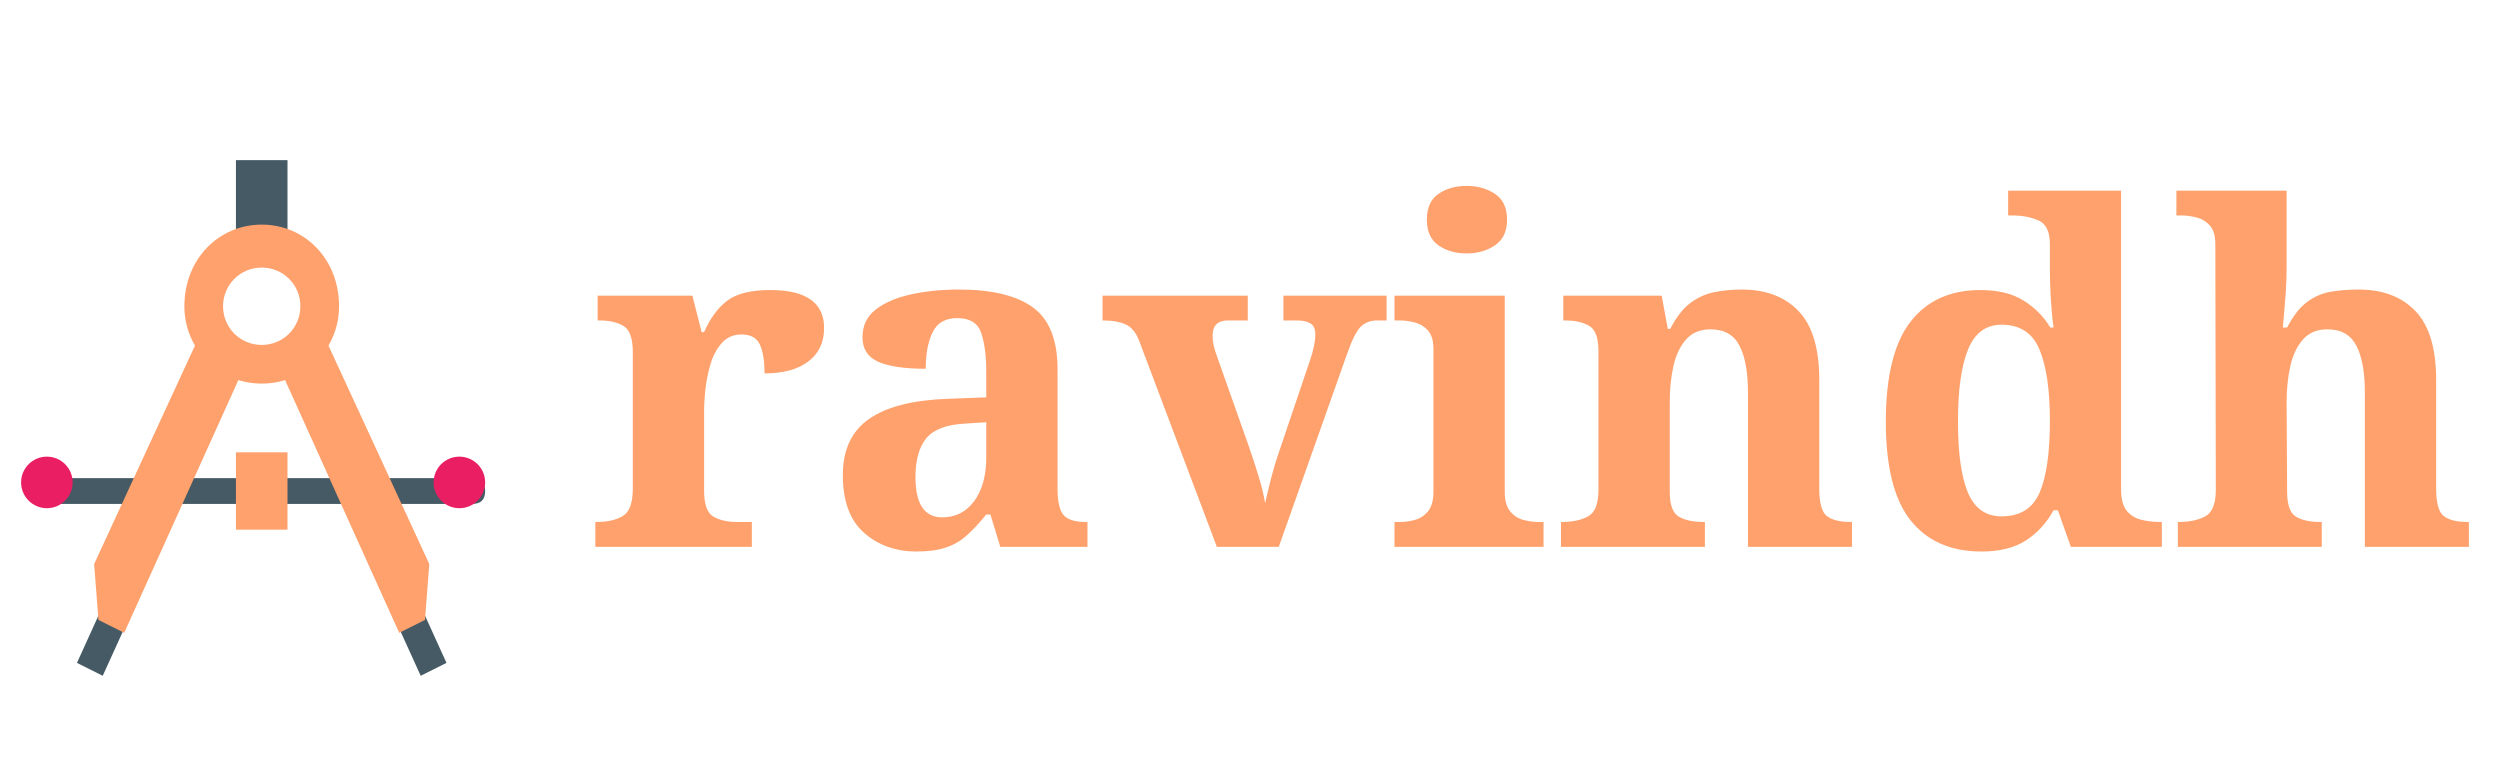
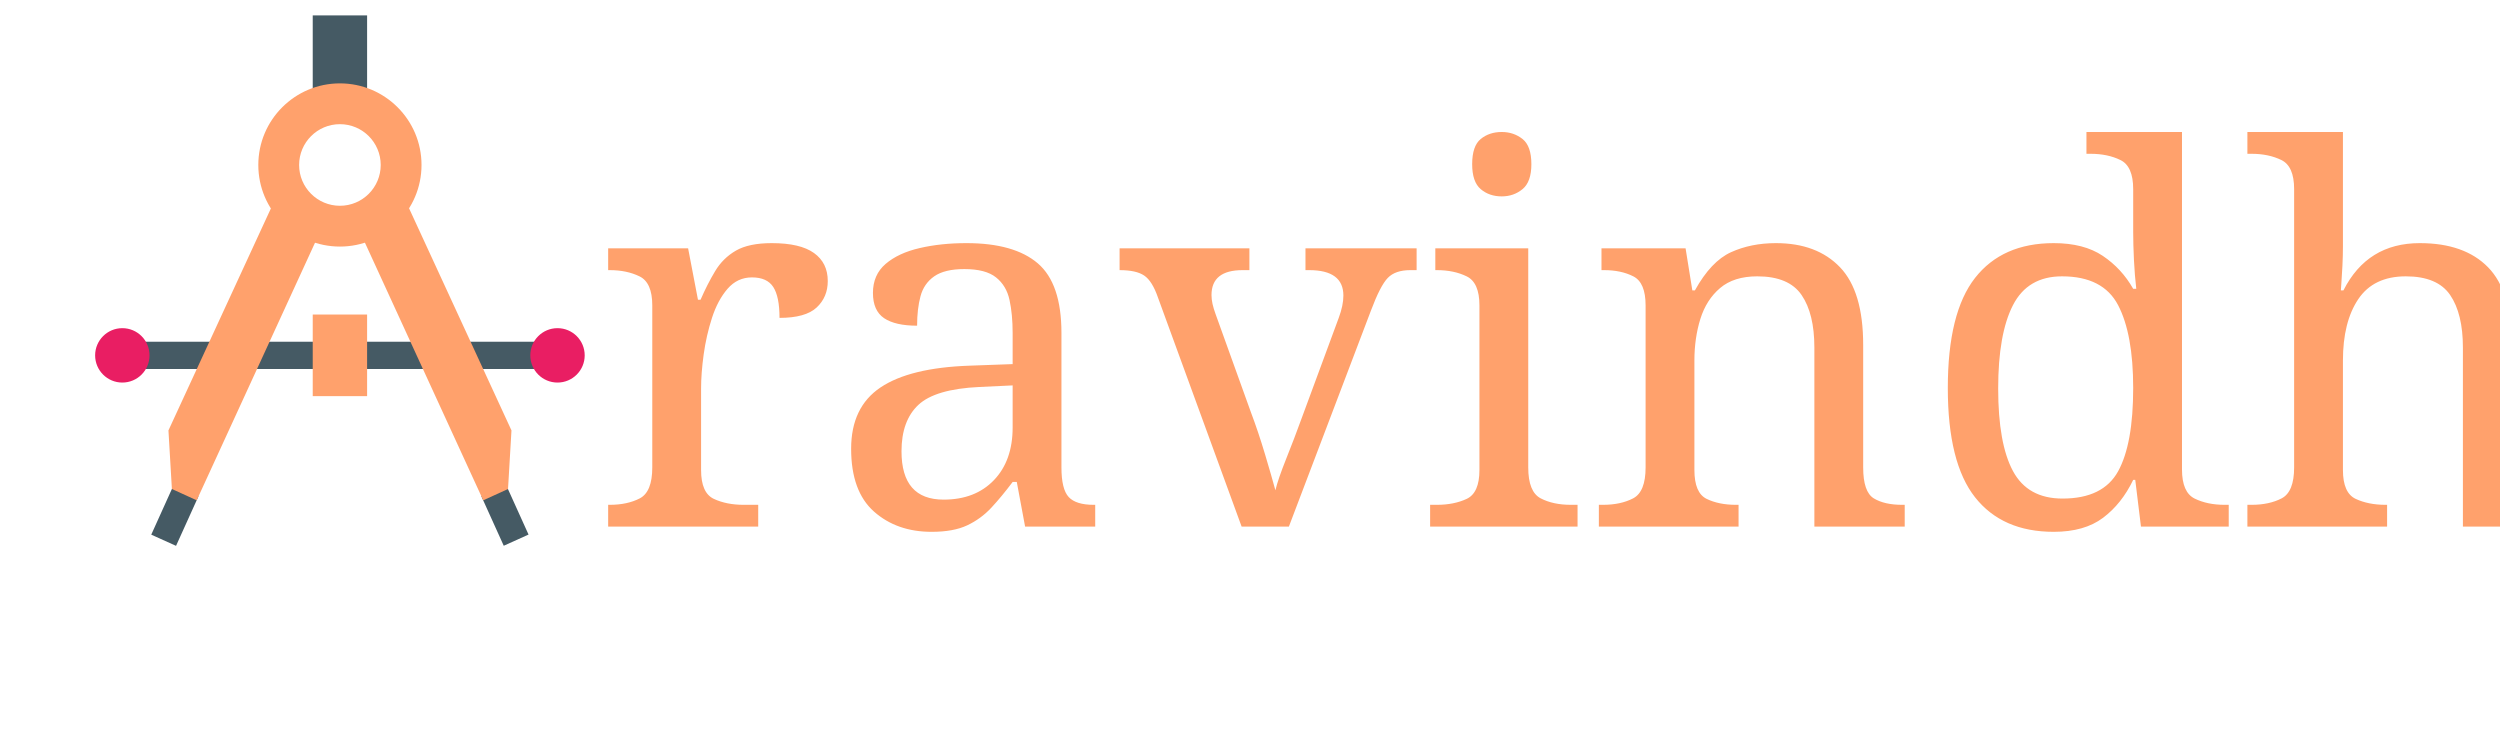
- <svg xmlns="http://www.w3.org/2000/svg" viewBox="0 0 320 100" version="1.1">
-   <g transform="translate(-10, -55)">
-     <g transform="matrix(5.5, 0, 0, 5.5, 5, 70)">
-       <path fill="#455a64" d="M 11.9,9 H 2.1 C 1.9,9 1.8,8.9 1.8,8.7 1.8,8.5 1.9,8.4 2.1,8.4 h 9.8 c 0.2,0 0.3,0.1 0.3,0.3 0,0.2 -0.1,0.3 -0.3,0.3 z m -1.7,2.9 0.6,-0.3 0.5,1.1 -0.6,0.3 z M 6.4,1 H 7.6 V 3.2 H 6.4 Z M 3.3,13 2.7,12.7 3.2,11.6 3.8,11.9 Z" />
-       <g fill="#e91e63" transform="matrix(0.3, 0, 0, 0.3, -0.4, -0.2)">
+ <svg xmlns="http://www.w3.org/2000/svg" viewBox="0 80 400 120">
+   <g id="layer1">
+     <text transform="matrix(0.4327062,0,0,0.4327062,-138.2183,12.00836)" style="font-style:normal;font-weight:normal;font-size:192px;font-family:Aladin, Kurale, serif;fill:#ffa16c">
+       <tspan x="537.961" y="351.858">ravindh</tspan>
+     </text>
+     <g transform="matrix(7.072806,0,0,7.072806,4.877048,75.38836)">
+       <path fill="#455a64" d="M 11.922,8.999 H 2.072 c -0.166,0 -0.301,-0.137 -0.301,-0.308 0,-0.17 0.135,-0.308 0.301,-0.308 h 9.851 c 0.167,0 0.302,0.138 0.302,0.308 0,0.17 -0.135,0.308 -0.302,0.308 z m -1.723,2.878 0.561,-0.253 0.507,1.121 -0.561,0.253 z M 6.385,1 H 7.615 V 3.153 H 6.385 Z M 3.293,13 2.732,12.747 3.239,11.625 3.8,11.879 Z" />
+       <g fill="#e91e63" transform="matrix(0.30764,0,0,0.30764,-0.3834238,-0.2305706)">
        <circle cx="40" cy="29" r="2" />
        <circle cx="8" cy="29" r="2" />
      </g>
-       <path fill="#ffa16c" d="M 8.5,5.2 C 8.2,5.5 7.8,5.7 7.4,5.8 L 10.2,12 10.8,11.7 10.9,10.4 Z m -3,0 C 5.8,5.2 6.2,5.5 6.6,5.8 L 3.8,12 3.2,11.7 3.1,10.4 Z" />
-       <path fill="#ffa16c" d="M 7,2.5 C 6,2.5 5.2,3.3 5.2,4.4 5.2,5.4 6,6.2 7,6.2 8,6.2 8.8,5.4 8.8,4.4 8.8,3.3 8,2.5 7,2.5 Z m 0,2.8 C 6.5,5.3 6.1,4.9 6.1,4.4 6.1,3.9 6.5,3.5 7,3.5 7.5,3.5 7.9,3.9 7.9,4.4 7.9,4.9 7.5,5.3 7,5.3 Z M 6.4,7.8 H 7.6 V 9.6 H 6.4 Z" />
+       <path fill="#ffa16c" d="M 8.5,5.225 C 8.217,5.527 7.835,5.733 7.405,5.792 l 2.837,6.178 0.561,-0.256 0.078,-1.325 z m -2.996,0 C 5.786,5.527 6.168,5.733 6.598,5.792 L 3.76,11.97 3.199,11.714 3.121,10.389 Z" />
+       <path fill="#ffa16c" d="m 7,2.538 c -1.019,0 -1.846,0.827 -1.846,1.846 0,1.019 0.827,1.846 1.846,1.846 1.019,0 1.846,-0.827 1.846,-1.846 C 8.846,3.365 8.019,2.538 7,2.538 Z m 0,2.769 c -0.509,0 -0.923,-0.413 -0.923,-0.923 0,-0.509 0.413,-0.923 0.923,-0.923 0.509,0 0.923,0.413 0.923,0.923 0,0.509 -0.413,0.923 -0.923,0.923 z M 6.385,7.768 H 7.615 V 9.614 H 6.385 Z" />
    </g>
-     <text x="85" y="125" style="font-family: serif; font-size: 60px; fill: #ffa16c; font-weight: bold;">ravindh</text>
  </g>
</svg>
